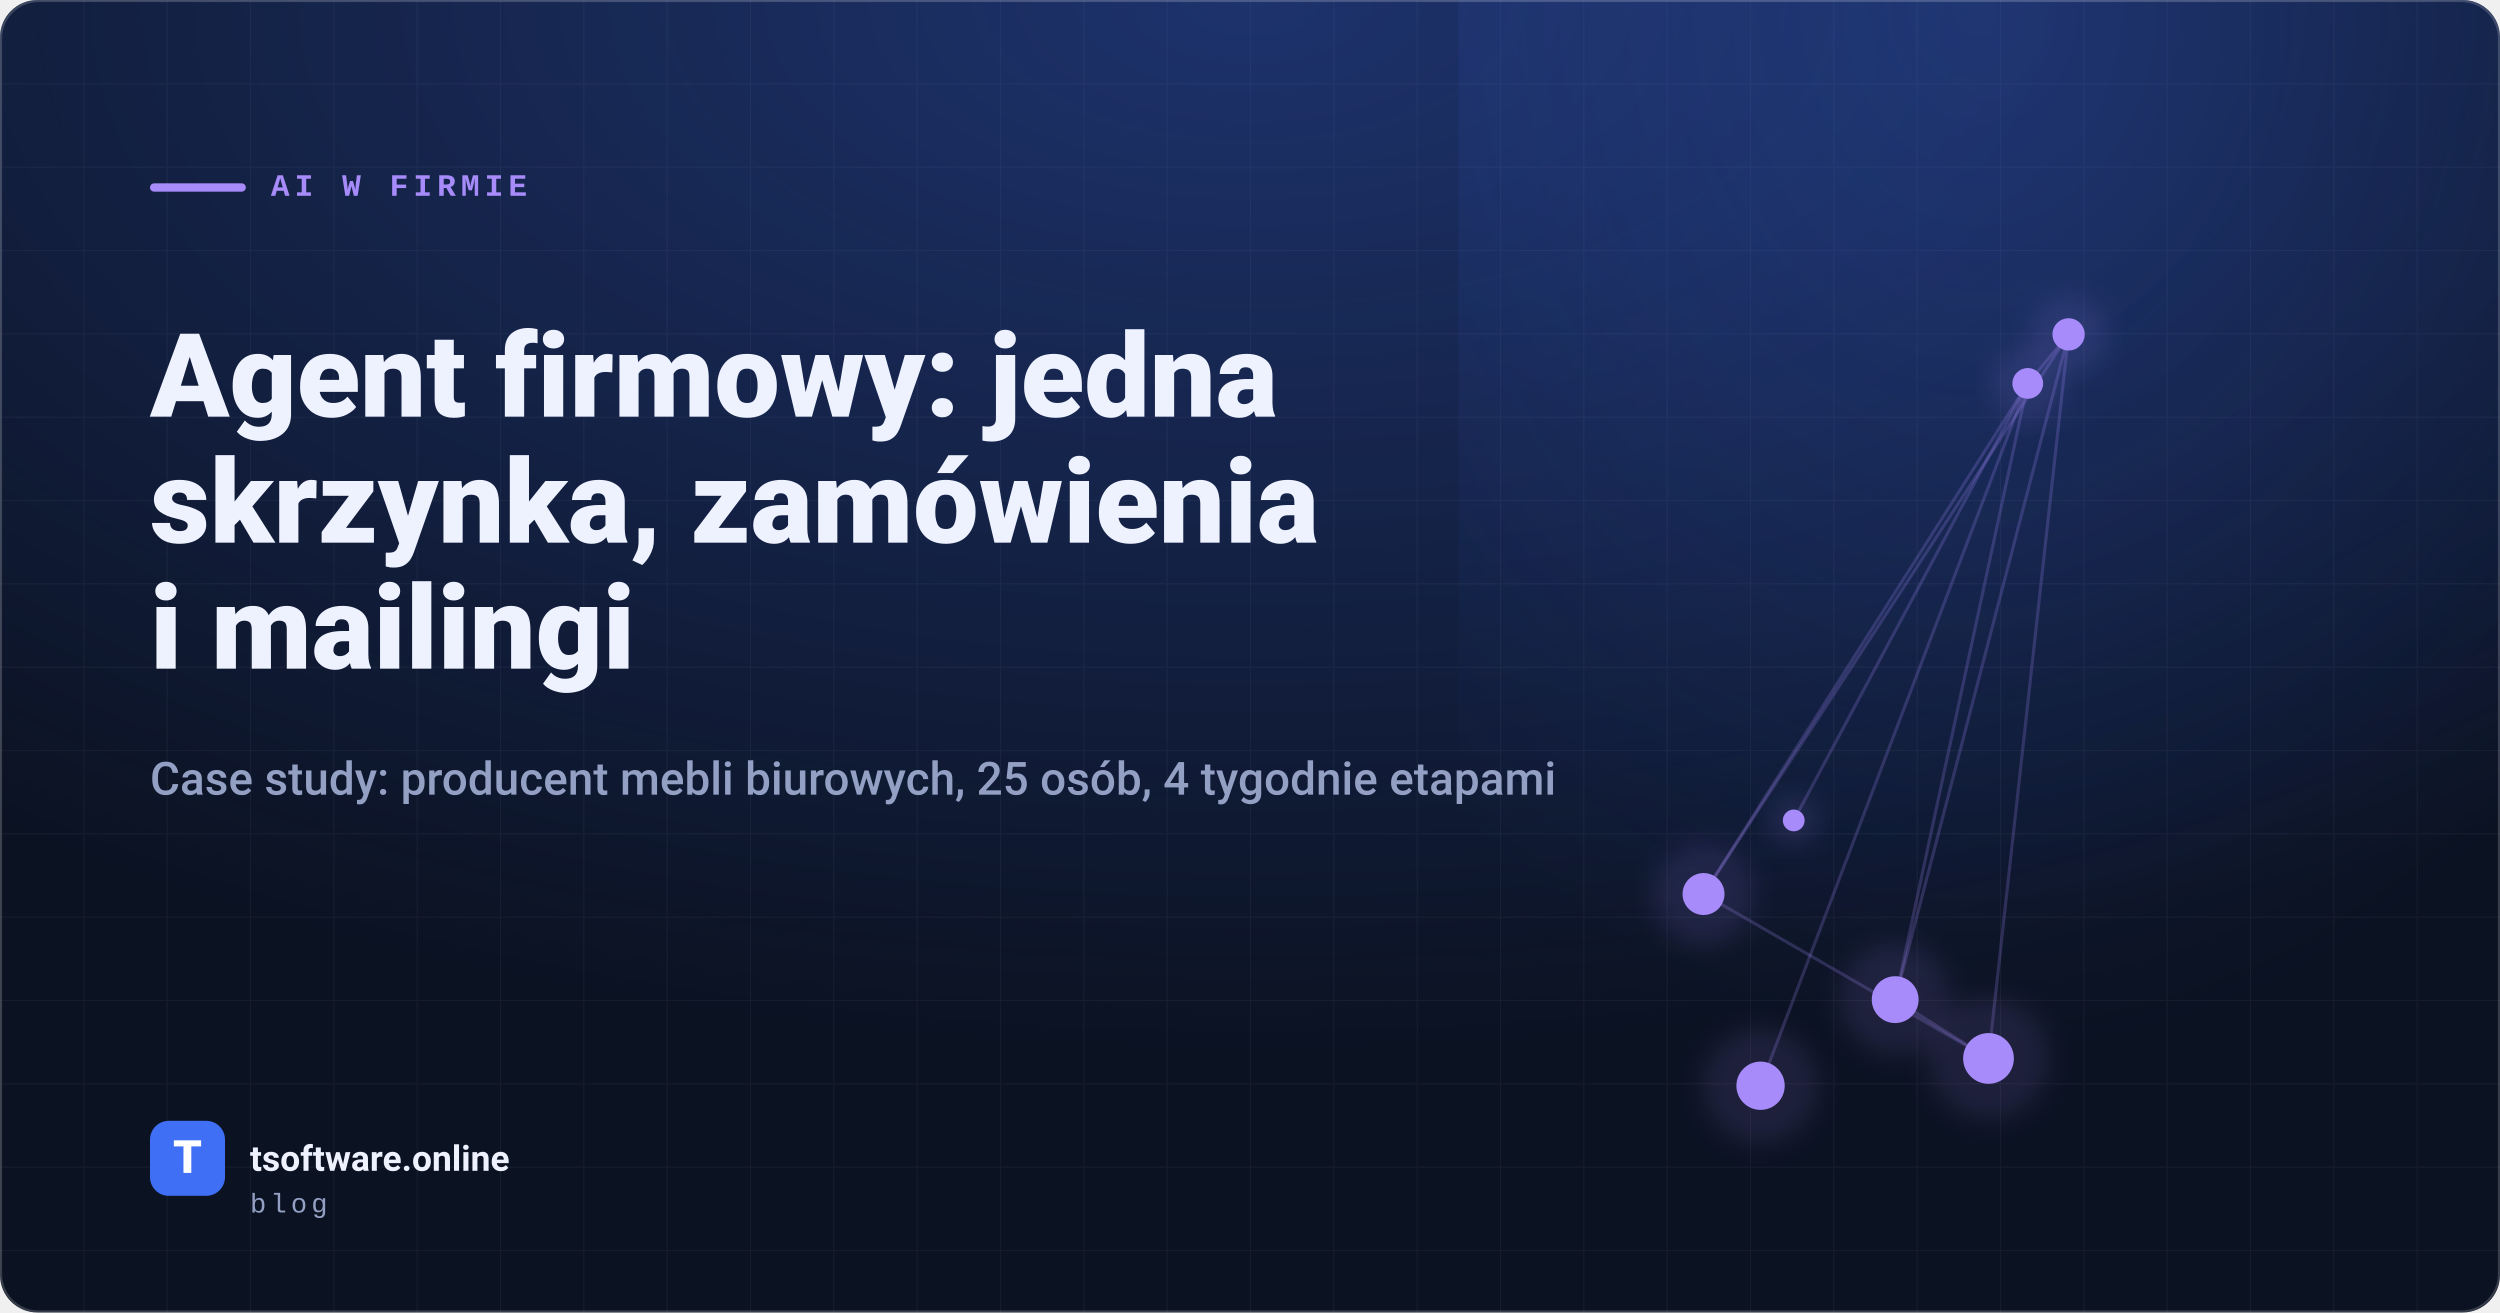
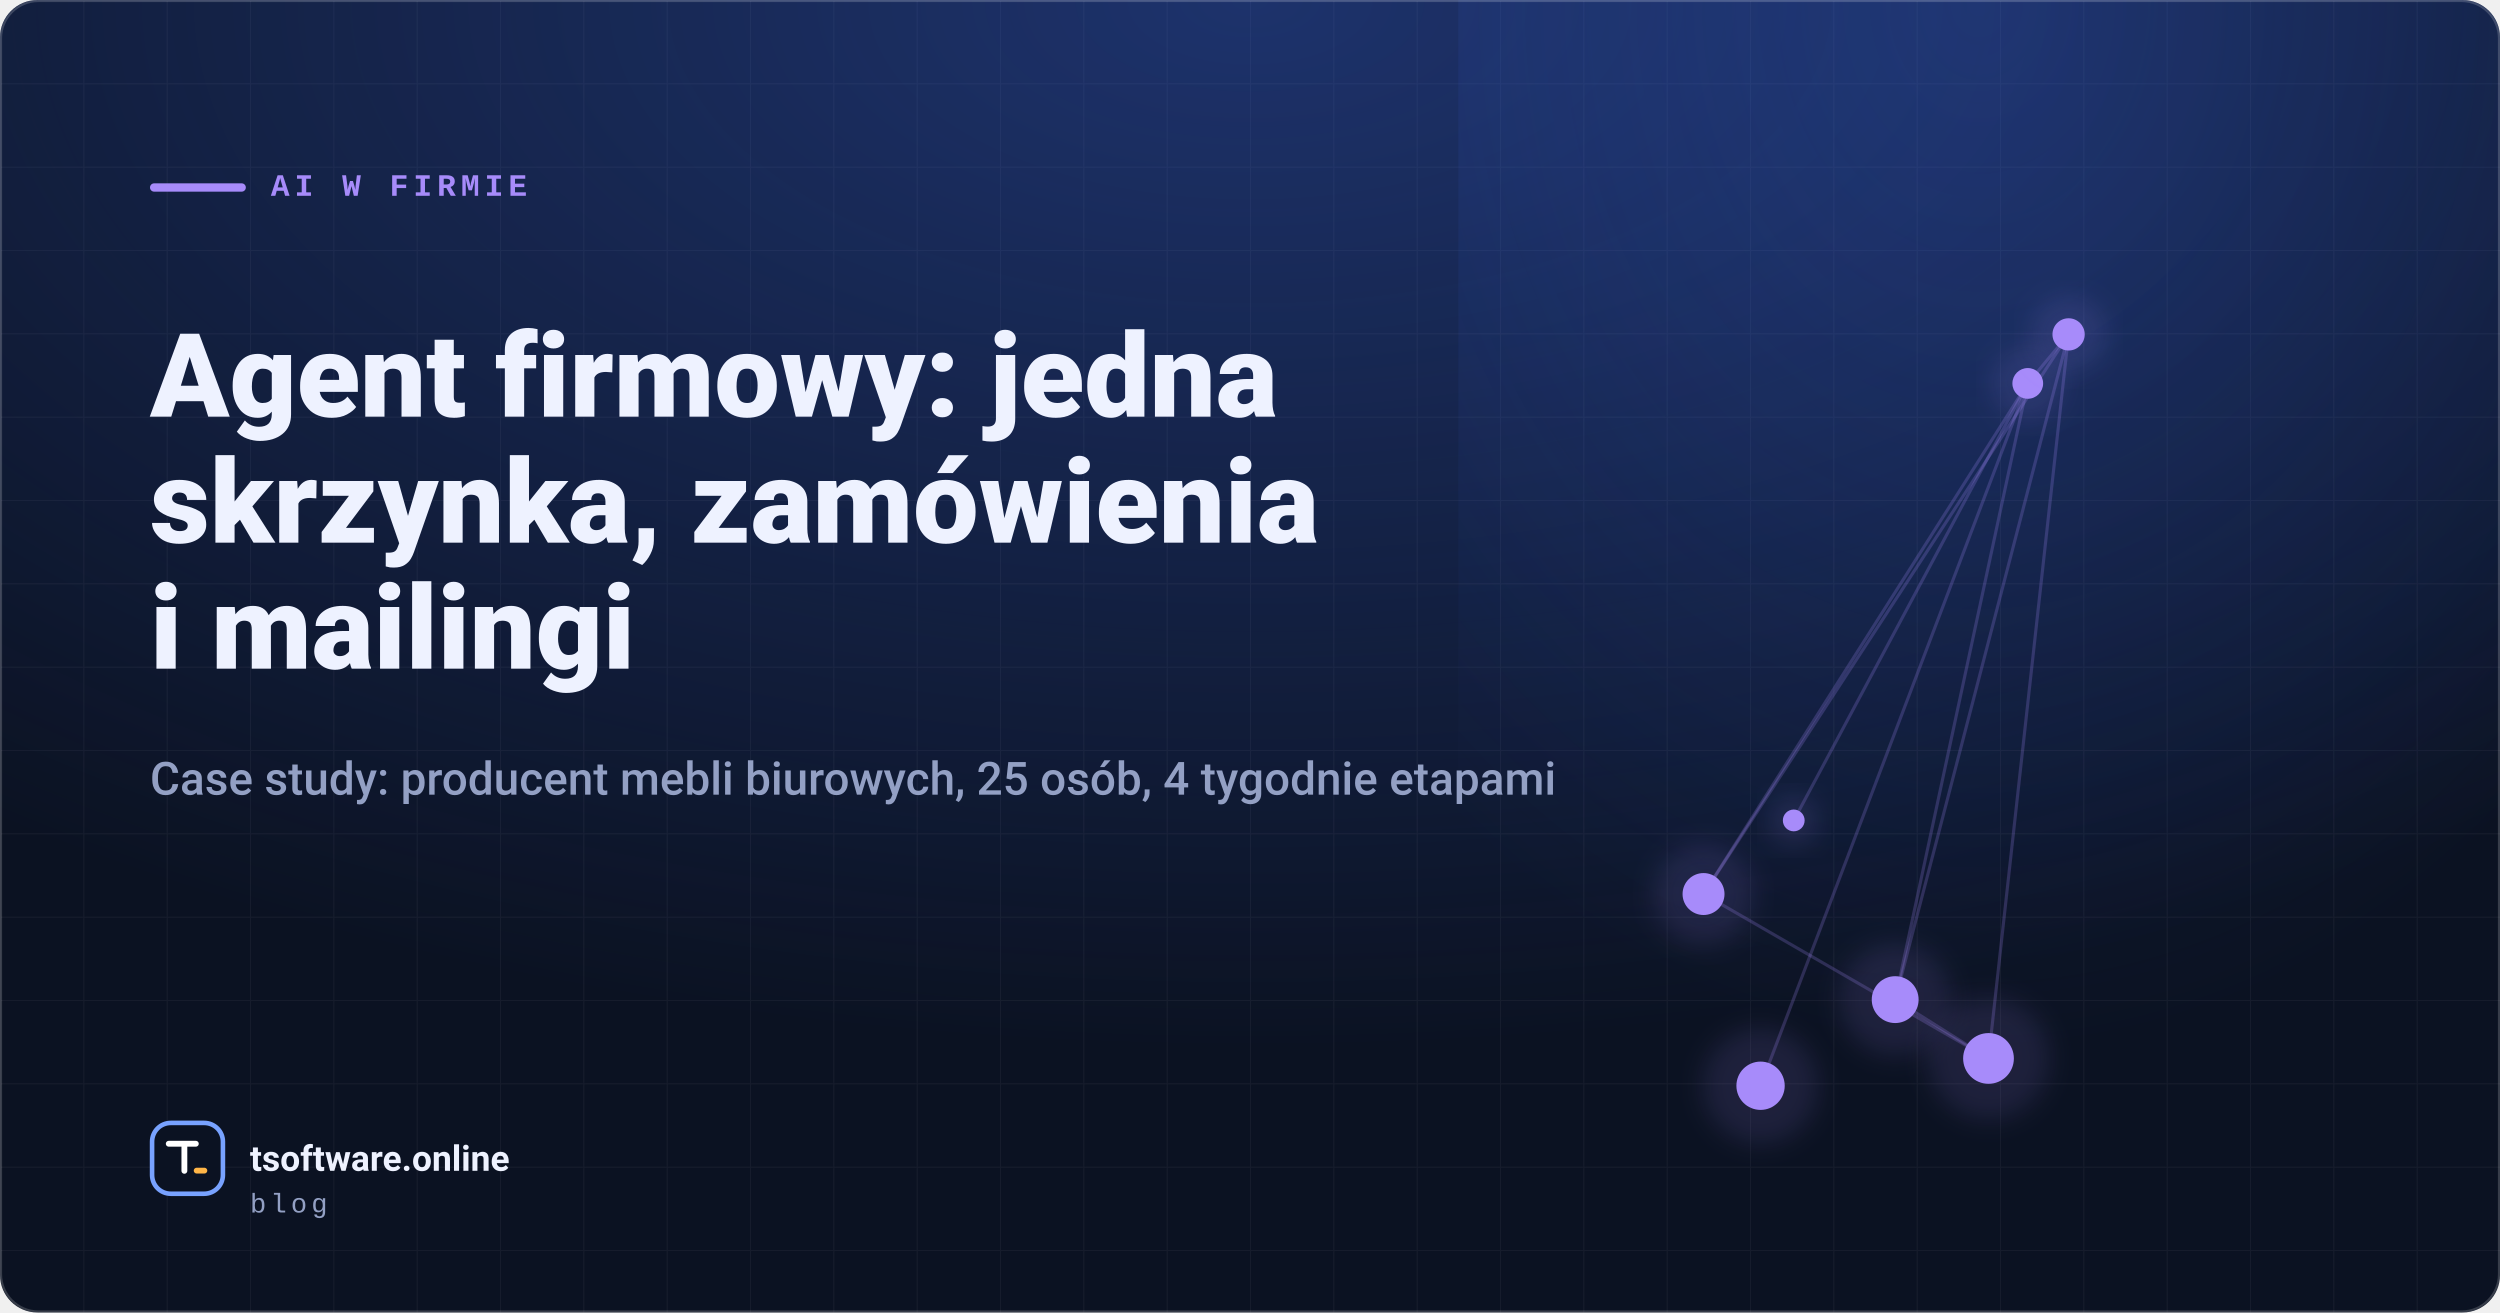
<svg xmlns="http://www.w3.org/2000/svg" viewBox="0 0 1200 630" width="1200" height="630" role="img" aria-label="Agent firmowy: jedna skrzynka, zamówienia i mailingi" font-family="'IBM Plex Sans','Segoe UI',Roboto,Helvetica,Arial,sans-serif">
  <defs>
-     <pattern id="g1ay21hs-grid" width="40" height="40" patternUnits="userSpaceOnUse">
+     <pattern id="g1v8r97c-grid" width="40" height="40" patternUnits="userSpaceOnUse">
      <path d="M40 0H0V40" fill="none" stroke="rgba(255,255,255,0.045)" stroke-width="1" />
    </pattern>
-     <radialGradient id="g1ay21hs-glow" cx="50%" cy="0%" r="80%">
+     <radialGradient id="g1v8r97c-glow" cx="50%" cy="0%" r="80%">
      <stop offset="0" stop-color="#3f6ff5" stop-opacity="0.35" />
      <stop offset="1" stop-color="#3f6ff5" stop-opacity="0" />
    </radialGradient>
-     <linearGradient id="g1ay21hs-neonbar" x1="0" x2="1">
+     <linearGradient id="g1v8r97c-neonbar" x1="0" x2="1">
      <stop offset="0" stop-color="#22e5ff" />
      <stop offset="1" stop-color="#78a2ff" />
    </linearGradient>
-     <linearGradient id="g1ay21hs-pinkbar" x1="0" x2="1">
+     <linearGradient id="g1v8r97c-pinkbar" x1="0" x2="1">
      <stop offset="0" stop-color="#ff4d8d" />
      <stop offset="1" stop-color="#ff8aa6" />
    </linearGradient>
-     <linearGradient id="g1ay21hs-okbar" x1="0" x2="1">
+     <linearGradient id="g1v8r97c-okbar" x1="0" x2="1">
      <stop offset="0" stop-color="#3ddc84" />
      <stop offset="1" stop-color="#9ef0c0" />
    </linearGradient>
-     <marker id="g1ay21hs-arr" viewBox="0 0 10 10" refX="9" refY="5" markerWidth="7" markerHeight="7" orient="auto-start-reverse">
+     <marker id="g1v8r97c-arr" viewBox="0 0 10 10" refX="9" refY="5" markerWidth="7" markerHeight="7" orient="auto-start-reverse">
      <path d="M0 0L10 5L0 10z" fill="#93a0c4" />
    </marker>
-     <marker id="g1ay21hs-arr-neon" viewBox="0 0 10 10" refX="9" refY="5" markerWidth="7" markerHeight="7" orient="auto-start-reverse">
+     <marker id="g1v8r97c-arr-neon" viewBox="0 0 10 10" refX="9" refY="5" markerWidth="7" markerHeight="7" orient="auto-start-reverse">
      <path d="M0 0L10 5L0 10z" fill="#22e5ff" />
    </marker>
-     <marker id="g1ay21hs-arr-pink" viewBox="0 0 10 10" refX="9" refY="5" markerWidth="7" markerHeight="7" orient="auto-start-reverse">
+     <marker id="g1v8r97c-arr-pink" viewBox="0 0 10 10" refX="9" refY="5" markerWidth="7" markerHeight="7" orient="auto-start-reverse">
      <path d="M0 0L10 5L0 10z" fill="#ff4d8d" />
    </marker>
-     <filter id="g1ay21hs-soft" x="-20%" y="-20%" width="140%" height="140%">
+     <filter id="g1v8r97c-soft" x="-20%" y="-20%" width="140%" height="140%">
      <feGaussianBlur stdDeviation="6" />
    </filter>
-     <clipPath id="g1ay21hs-frame">
+     <clipPath id="g1v8r97c-frame">
      <rect width="1200" height="630" rx="18" />
    </clipPath>
  </defs>
-   <g clip-path="url(#g1ay21hs-frame)">
+   <g clip-path="url(#g1v8r97c-frame)">
    <rect width="1200" height="630" fill="#0b1222" />
-     <rect width="1200" height="630" fill="url(#g1ay21hs-grid)" />
-     <rect width="1200" height="630" fill="url(#g1ay21hs-glow)" />
-     <rect x="700" y="0" width="500" height="630" fill="url(#g1ay21hs-glow)" opacity="0.6" />
+     <rect width="1200" height="630" fill="url(#g1v8r97c-grid)" />
+     <rect width="1200" height="630" fill="url(#g1v8r97c-glow)" />
+     <rect x="700" y="0" width="500" height="630" fill="url(#g1v8r97c-glow)" opacity="0.6" />
    <line x1="817.696" y1="429.136" x2="973.327" y2="184.037" stroke="#a78bfa" stroke-opacity="0.22" stroke-width="1.5" />
    <line x1="817.696" y1="429.136" x2="954.482" y2="508.056" stroke="#a78bfa" stroke-opacity="0.22" stroke-width="1.5" />
    <line x1="817.696" y1="429.136" x2="992.923" y2="160.506" stroke="#a78bfa" stroke-opacity="0.22" stroke-width="1.5" />
    <line x1="860.997" y1="393.809" x2="973.327" y2="184.037" stroke="#a78bfa" stroke-opacity="0.22" stroke-width="1.5" />
    <line x1="973.327" y1="184.037" x2="909.684" y2="479.821" stroke="#a78bfa" stroke-opacity="0.22" stroke-width="1.5" />
    <line x1="973.327" y1="184.037" x2="845.069" y2="521.16" stroke="#a78bfa" stroke-opacity="0.22" stroke-width="1.5" />
    <line x1="973.327" y1="184.037" x2="992.923" y2="160.506" stroke="#a78bfa" stroke-opacity="0.22" stroke-width="1.5" />
    <line x1="909.684" y1="479.821" x2="954.482" y2="508.056" stroke="#a78bfa" stroke-opacity="0.22" stroke-width="1.5" />
    <line x1="909.684" y1="479.821" x2="992.923" y2="160.506" stroke="#a78bfa" stroke-opacity="0.22" stroke-width="1.5" />
    <line x1="954.482" y1="508.056" x2="992.923" y2="160.506" stroke="#a78bfa" stroke-opacity="0.22" stroke-width="1.5" />
-     <circle cx="817.696" cy="429.136" r="24.159" fill="#a78bfa" opacity="0.12" filter="url(#g1ay21hs-soft)" />
+     <circle cx="817.696" cy="429.136" r="24.159" fill="#a78bfa" opacity="0.12" filter="url(#g1v8r97c-soft)" />
    <circle cx="817.696" cy="429.136" r="10.066" fill="#a78bfa" />
-     <circle cx="860.997" cy="393.809" r="12.553" fill="#a78bfa" opacity="0.12" filter="url(#g1ay21hs-soft)" />
+     <circle cx="860.997" cy="393.809" r="12.553" fill="#a78bfa" opacity="0.12" filter="url(#g1v8r97c-soft)" />
    <circle cx="860.997" cy="393.809" r="5.23" fill="#a78bfa" />
-     <circle cx="973.327" cy="184.037" r="17.696" fill="#a78bfa" opacity="0.12" filter="url(#g1ay21hs-soft)" />
+     <circle cx="973.327" cy="184.037" r="17.696" fill="#a78bfa" opacity="0.12" filter="url(#g1v8r97c-soft)" />
    <circle cx="973.327" cy="184.037" r="7.373" fill="#a78bfa" />
-     <circle cx="909.684" cy="479.821" r="26.99" fill="#a78bfa" opacity="0.12" filter="url(#g1ay21hs-soft)" />
+     <circle cx="909.684" cy="479.821" r="26.99" fill="#a78bfa" opacity="0.12" filter="url(#g1v8r97c-soft)" />
    <circle cx="909.684" cy="479.821" r="11.246" fill="#a78bfa" />
-     <circle cx="845.069" cy="521.16" r="27.833" fill="#a78bfa" opacity="0.12" filter="url(#g1ay21hs-soft)" />
+     <circle cx="845.069" cy="521.16" r="27.833" fill="#a78bfa" opacity="0.12" filter="url(#g1v8r97c-soft)" />
    <circle cx="845.069" cy="521.16" r="11.597" fill="#a78bfa" />
-     <circle cx="954.482" cy="508.056" r="29.227" fill="#a78bfa" opacity="0.12" filter="url(#g1ay21hs-soft)" />
+     <circle cx="954.482" cy="508.056" r="29.227" fill="#a78bfa" opacity="0.12" filter="url(#g1v8r97c-soft)" />
    <circle cx="954.482" cy="508.056" r="12.178" fill="#a78bfa" />
-     <circle cx="992.923" cy="160.506" r="18.571" fill="#a78bfa" opacity="0.12" filter="url(#g1ay21hs-soft)" />
+     <circle cx="992.923" cy="160.506" r="18.571" fill="#a78bfa" opacity="0.12" filter="url(#g1v8r97c-soft)" />
    <circle cx="992.923" cy="160.506" r="7.738" fill="#a78bfa" />
    <rect x="72" y="88" width="46" height="4" rx="2" fill="#a78bfa" />
    <text x="130" y="94" font-family="'IBM Plex Mono',ui-monospace,Consolas,'Liberation Mono',monospace" font-size="15" font-weight="600" fill="#a78bfa" text-anchor="start" letter-spacing="2.4">AI W FIRMIE</text>
    <text x="72" y="200" font-family="'Bricolage Grotesque','IBM Plex Sans','Segoe UI',Roboto,Helvetica,Arial,sans-serif" font-size="56" font-weight="800" fill="#eef2ff" text-anchor="start">Agent firmowy: jedna</text>
    <text x="72" y="260.48" font-family="'Bricolage Grotesque','IBM Plex Sans','Segoe UI',Roboto,Helvetica,Arial,sans-serif" font-size="56" font-weight="800" fill="#eef2ff" text-anchor="start">skrzynka, zamówienia</text>
    <text x="72" y="320.96" font-family="'Bricolage Grotesque','IBM Plex Sans','Segoe UI',Roboto,Helvetica,Arial,sans-serif" font-size="56" font-weight="800" fill="#eef2ff" text-anchor="start">i mailingi</text>
    <text x="72" y="381.44" font-family="'IBM Plex Sans','Segoe UI',Roboto,Helvetica,Arial,sans-serif" font-size="22" font-weight="500" fill="#93a0c4" text-anchor="start">Case study: producent mebli biurowych, 25 osób, 4 tygodnie etapami</text>
-     <rect x="72" y="538" width="36" height="36" rx="9" fill="#3f6ff5" />
-     <text x="90" y="563" font-family="'Bricolage Grotesque','IBM Plex Sans','Segoe UI',Roboto,Helvetica,Arial,sans-serif" font-size="22" font-weight="800" fill="#fff" text-anchor="middle">T</text>
+     <rect x="73" y="539" width="34" height="34" rx="9" fill="#0b1222" stroke="#78a2ff" stroke-width="2.2" />
+     <path d="M81 549h13M88.5 549v13" fill="none" stroke="#fff" stroke-width="2.8" stroke-linecap="round" />
+     <rect x="93" y="560.5" width="6.5" height="2.8" rx="1.4" fill="#ffb547" />
    <text x="120" y="562" font-family="'IBM Plex Sans','Segoe UI',Roboto,Helvetica,Arial,sans-serif" font-size="17" font-weight="600" fill="#eef2ff" text-anchor="start">tsoftware.online</text>
    <text x="120" y="582" font-family="'IBM Plex Mono',ui-monospace,Consolas,'Liberation Mono',monospace" font-size="13" font-weight="500" fill="#93a0c4" text-anchor="start" letter-spacing="2">blog</text>
  </g>
  <rect x="0.5" y="0.5" width="1199" height="629" rx="18" fill="none" stroke="rgba(255,255,255,0.18)" />
</svg>
